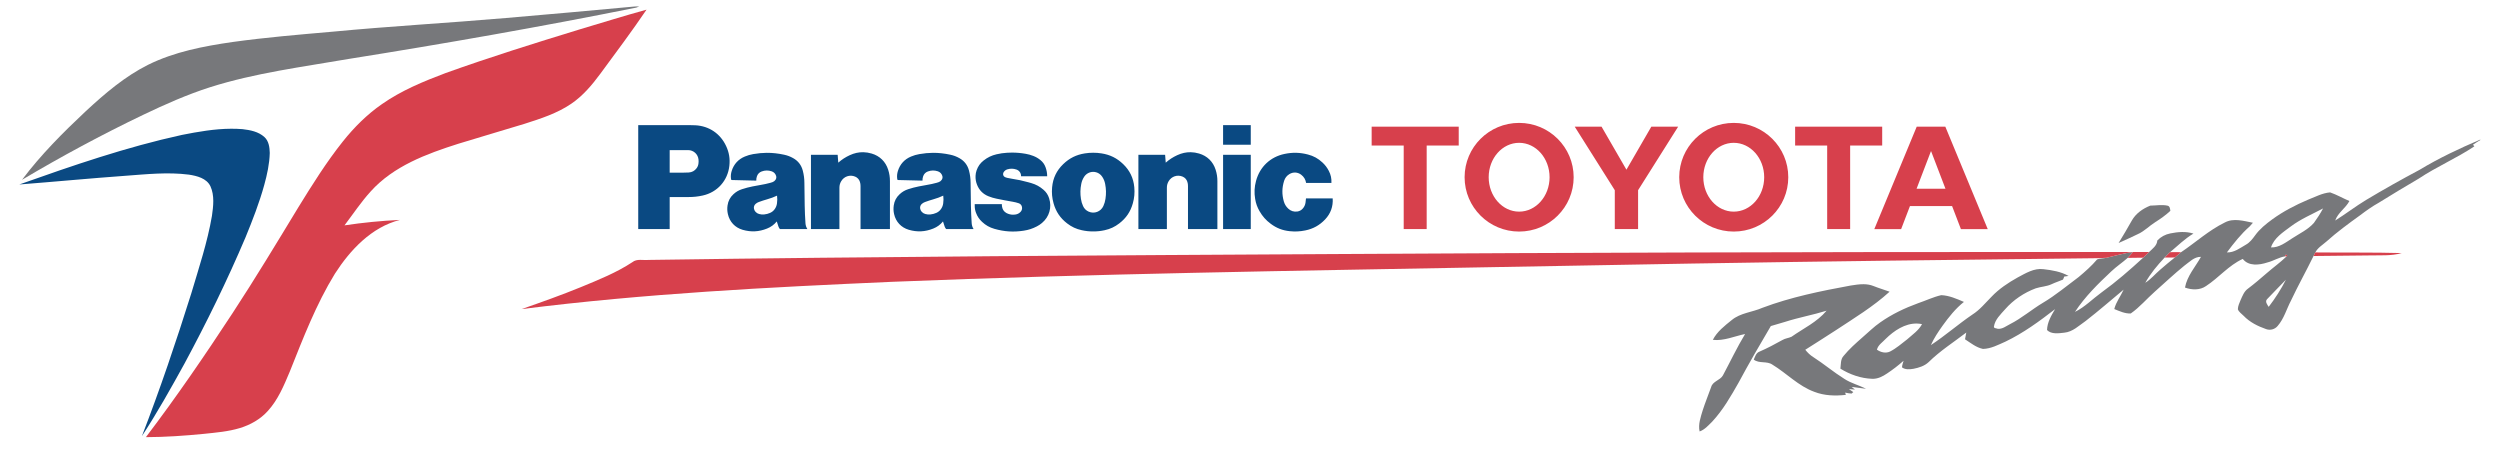
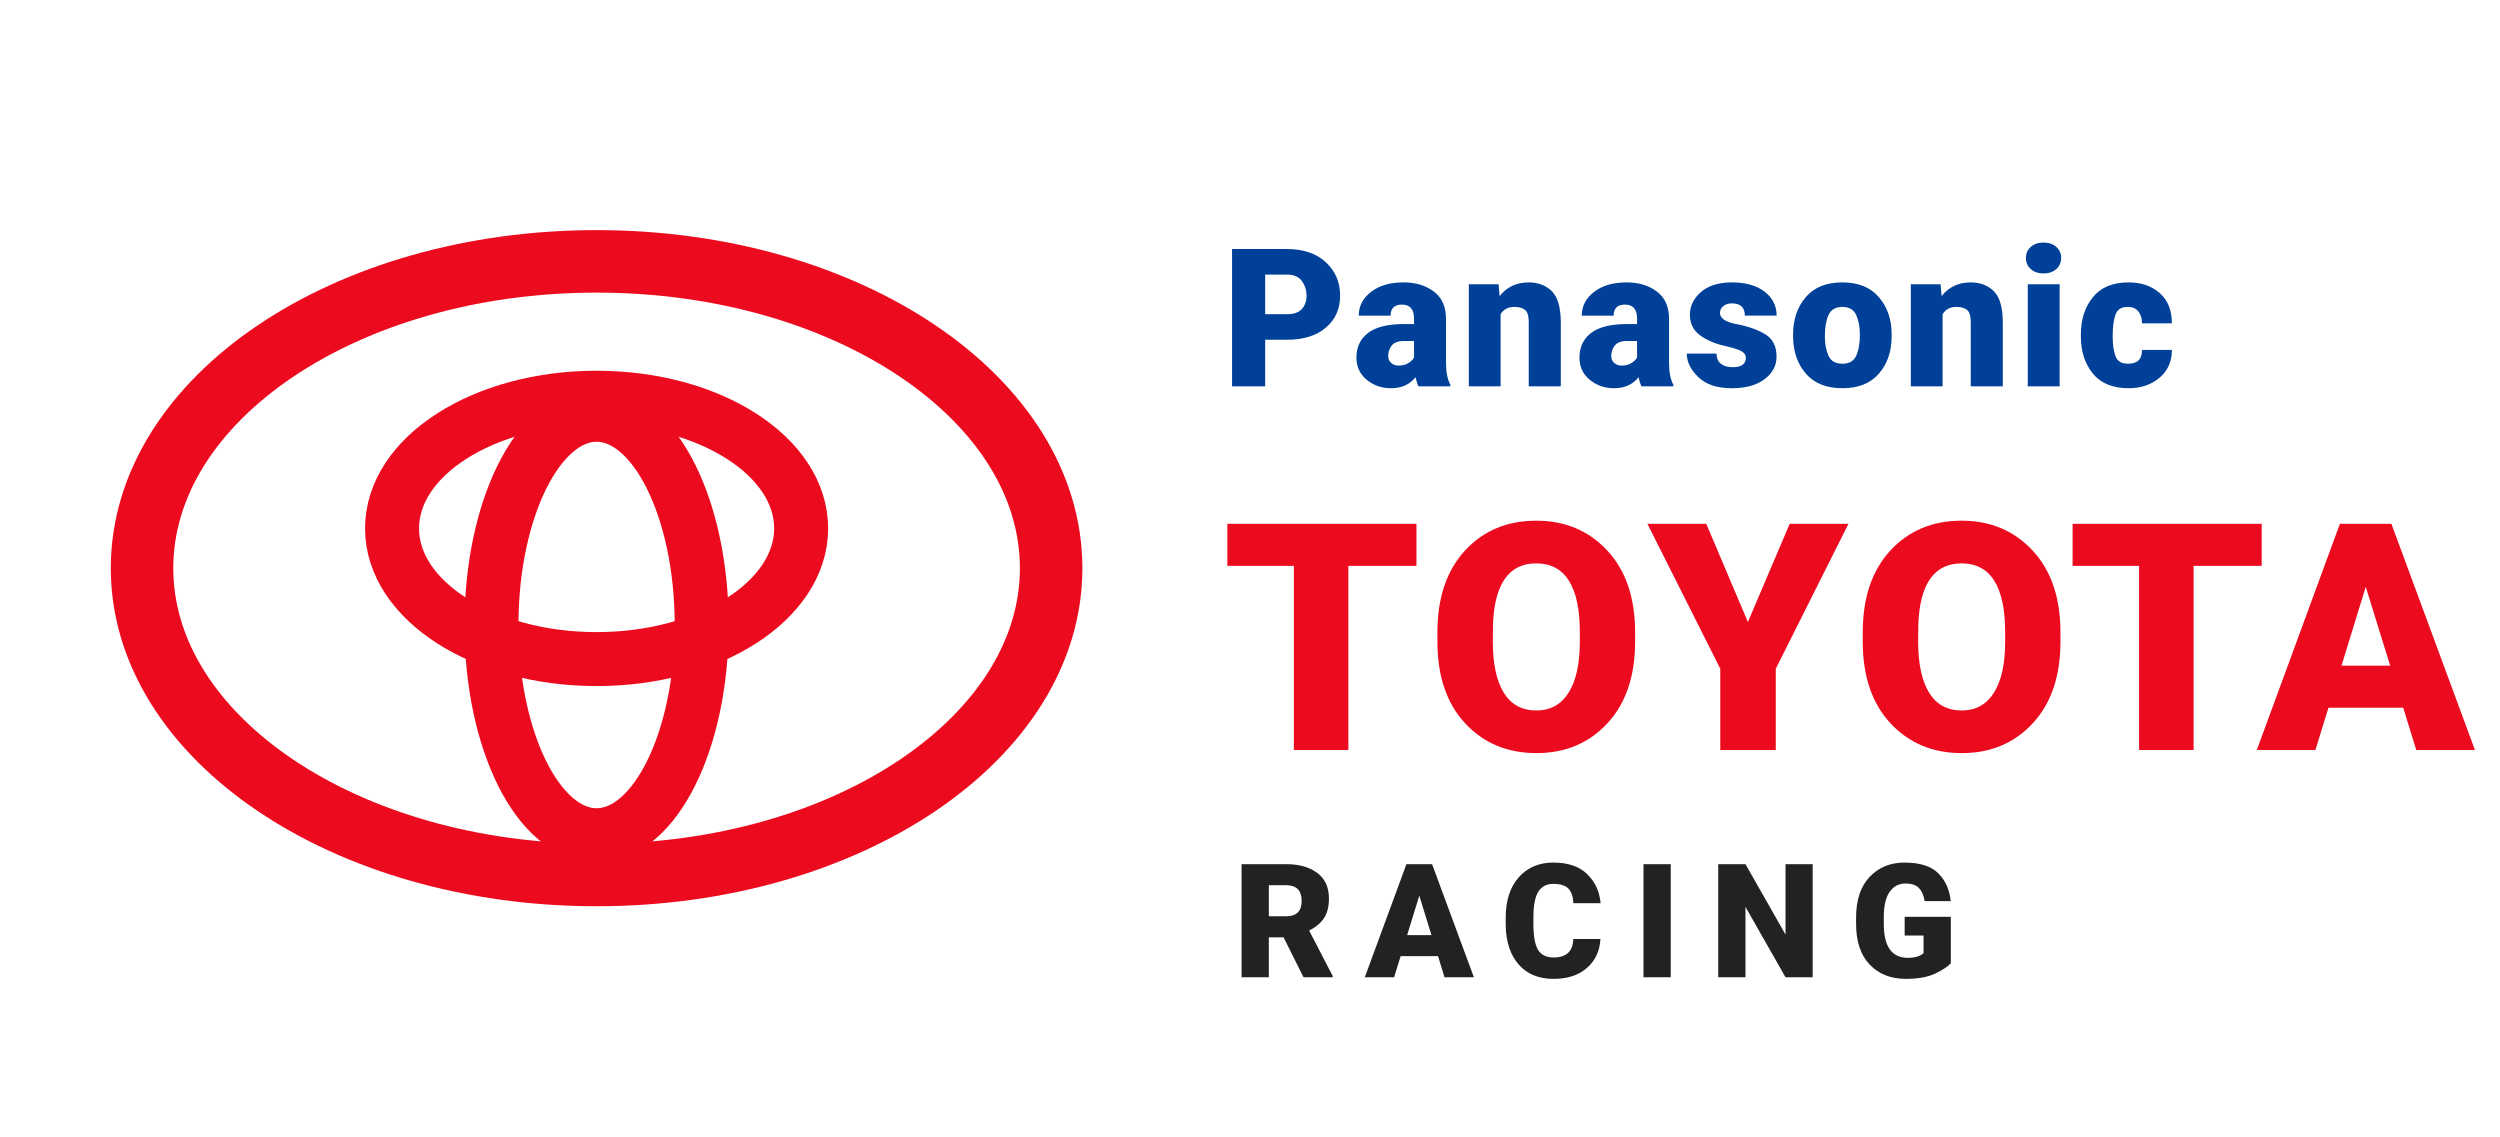
- <svg xmlns="http://www.w3.org/2000/svg" version="1.1" id="Layer_1" x="0px" y="0px" width="100" height="18" viewBox="0 0 100 18" enable-background="new 0 0 351.273 461.059" xml:space="preserve">
-   <defs id="defs133">
-     <pattern y="0" x="0" height="6" width="6" patternUnits="userSpaceOnUse" id="EMFhbasepattern" />
-   </defs>
-   <g transform="matrix(0.1578036,0,0,0.1578036,-518.0231,-11.88686)" id="color_000000ff" />
-   <g id="color_868686ff" transform="matrix(0.03854182,0,0,0.03854182,-4.973258,-4.4498)" />
-   <g transform="matrix(0.1311736,0,0,0.1288317,-42.79678,58.2117)" id="color_000000ff-6-3-4" style="opacity:0.465;fill:#00ff00" />
-   <g transform="matrix(0.7979886,0,0,0.7911634,152.4422,-248.0657)" id="color_000000ff-0" />
-   <g id="g2414" transform="matrix(1.946369,0,0,-1.946369,103.0217,179.0561)" />
-   <g id="g2418" transform="matrix(1.946369,0,0,-1.946369,117.1274,178.899)" />
-   <g id="g2422" transform="matrix(1.946369,0,0,-1.946369,149.9045,199.8402)" />
-   <g id="g2426" transform="matrix(1.946369,0,0,-1.946369,179.2094,183.5651)" />
-   <g id="g2432" transform="matrix(1.946369,0,0,-1.946369,212.0748,175.0098)" />
-   <g id="g2440" transform="matrix(1.946369,0,0,-1.946369,276.7471,199.8402)" />
-   <g id="g2446" transform="matrix(1.946369,0,0,-1.946369,323.7778,199.8402)" />
-   <g id="g2450" transform="matrix(1.946369,0,0,-1.946369,340.3151,178.899)" />
-   <g id="#77787bff" transform="matrix(0.04923905,0,0,0.04923905,0.7333456,0.2094709)">
-     <path style="opacity:1;fill:#77787b;stroke-width:1.333" d="m 669.604,1.293 c -0.987,0.02 -1.969,0.073 -2.949,0.16 -46.267,4.24 -92.521,8.52 -138.801,12.4 -62.56,5.413 -125.267,8.853 -187.773,14.826 -36.093,3.147 -72.214,6.16 -108.107,11.16 -31.24,4.533 -62.853,10.534 -91.387,24.654 -25.2,12.6 -46.786,31.092 -67.346,50.105 C 48.507,137.786 24.386,161.92 3.986,189.094 46.6,163.787 90.279,140.266 134.973,118.826 c 23.733,-11.347 47.84,-22.094 72.934,-30.094 48.64,-15.387 99.454,-21.839 149.574,-30.506 104.267,-16.627 208.293,-34.866 311.826,-55.652 0.813,-0.32 2.454,-0.934 3.268,-1.24 -0.993,-0.047 -1.984,-0.061 -2.971,-0.041 z M 2666.666,145.494 c -22.507,9.613 -44.732,20.066 -65.719,32.746 -19.6,10.427 -38.96,21.28 -57.986,32.693 -11.48,6.933 -22.095,15.159 -33.455,22.266 2.96,-8.56 11.28,-13.306 15.4,-21.119 -7.027,-3 -13.679,-6.866 -20.892,-9.373 -8.48,0.693 -16.188,4.959 -24.041,7.973 -13.547,5.76 -26.705,12.574 -38.625,21.24 -6.853,5.013 -13.588,10.426 -18.588,17.359 -2.8,3.867 -5.76,7.76 -10.014,10.094 -6.413,3.693 -12.747,8.679 -20.547,8.359 7.467,-9.973 15.241,-19.879 24.641,-28.119 1.213,-1.293 2.387,-2.627 3.561,-4.014 -9.973,-1.92 -20.96,-5.4 -30.533,-0.24 -17.2,8.413 -31.481,21.508 -47.268,32.135 -2.307,1.893 -4.505,3.866 -6.799,5.732 -5.44,4.307 -10.721,8.801 -15.961,13.334 -5.413,4.627 -9.973,10.267 -16.053,14.08 5.653,-10.053 13.094,-19.001 21.014,-27.361 1.893,-1.973 3.84,-3.905 5.854,-5.799 8.28,-6.893 15.999,-14.64 25.332,-20.146 -8.107,-2.6 -16.853,-1.854 -25.053,-0.188 -5.387,1.04 -10.334,3.693 -14.094,7.666 -0.347,5.6 -5.252,8.907 -8.879,12.48 -2.187,2.013 -4.294,4.093 -6.414,6.146 -14.413,13.24 -29.186,26.121 -45.053,37.574 -9.68,6.973 -18.067,15.853 -28.854,21.16 10.813,-16.507 25,-30.414 39.32,-43.867 5.587,-5.293 12.025,-9.559 17.799,-14.652 2.027,-2 3.881,-4.175 5.734,-6.361 -9.773,1.213 -19.202,4.081 -28.762,6.268 -3.333,0.84 -6.999,0.505 -10.119,1.785 -5.947,7.013 -12.894,13.121 -19.934,19.027 -12.813,9.493 -25.041,19.828 -38.787,27.961 -12.16,7.253 -22.906,16.666 -35.572,23.066 -4.227,2.12 -8.348,5.626 -13.348,5.039 -1.307,-0.587 -4.332,-0.373 -4.106,-2.359 1.147,-7.653 7.2,-13.16 12.066,-18.707 8.947,-10.213 20.534,-17.986 33.24,-22.746 5.613,-1.853 11.761,-1.907 17.174,-4.48 4,-1.907 8.24,-3.199 12.307,-4.959 0.573,-1.04 0.945,-2.175 1.385,-3.295 1.533,-0.213 3.093,-0.439 4.693,-0.666 -8.28,-4.707 -17.933,-6.266 -27.279,-7.346 -10.187,-1.333 -19.293,4.467 -27.906,9 -10.28,5.747 -20.226,12.345 -28.359,20.932 -6.653,6.707 -12.654,14.213 -20.734,19.307 -15.36,10.453 -29.359,22.787 -44.879,33 3.347,-7.507 7.933,-14.359 12.693,-21.039 6.76,-9.347 13.999,-18.534 23.105,-25.734 -7.853,-3.36 -15.96,-6.985 -24.6,-7.318 -8.667,2 -16.746,5.933 -25.146,8.76 -14.387,5.24 -28.348,11.879 -40.881,20.719 -7.027,4.813 -13.012,10.935 -19.492,16.441 -7.08,6.227 -14.201,12.52 -20.188,19.84 -3.493,3.733 -2.852,9.16 -3.492,13.84 10.307,6.4 22.225,10.573 34.398,11 5.96,0.267 11.415,-2.534 16.215,-5.814 6.24,-4.147 12.199,-8.732 17.812,-13.719 -0.693,2.347 -1.547,4.666 -1.707,7.133 3.547,2.693 8.268,2.241 12.428,1.561 5.907,-1.16 11.973,-3.041 16.453,-7.268 12.333,-12.147 27.04,-21.506 40.746,-31.986 -0.467,2.427 -0.919,4.866 -1.359,7.293 6.12,3.987 12.105,8.895 19.412,10.441 8.693,-0.187 16.6,-4.495 24.4,-7.922 19.4,-9.28 36.8,-22.079 53.746,-35.186 -4.173,6.947 -8.506,14.319 -8.732,22.652 4.707,4.8 12.546,3.547 18.652,2.867 9.24,-0.867 15.96,-7.745 23.24,-12.719 14.027,-10.88 27.413,-22.575 41.08,-33.908 -3.2,7.093 -8.2,13.347 -10.133,21.014 5.707,2.28 11.547,5.107 17.854,4.801 9.653,-6.707 17.294,-15.92 26.094,-23.68 10.6,-9.373 20.879,-19.134 31.893,-28.041 5.547,-3.947 10.666,-9.787 18.066,-9.613 -6.093,10.88 -15,20.627 -17.32,33.254 7.28,2.707 16.2,3.026 22.787,-1.627 13.853,-9 24.534,-22.44 39.787,-29.373 6.413,8.133 17.867,6.72 26.613,3.84 6.693,-1.627 12.614,-5.721 19.494,-6.641 -1.253,-2.987 3.972,-1.559 1.186,0.201 -6.653,6.467 -14.267,11.852 -21.254,17.959 -6.667,5.76 -13.358,11.52 -20.398,16.826 -4.2,2.947 -5.962,7.92 -7.988,12.387 -1.307,3.187 -2.866,6.415 -2.959,9.908 1.04,3.053 4.053,4.825 6.213,7.092 6.6,6.92 15.415,11.321 24.361,14.428 4.44,1.667 9.572,0.252 12.572,-3.441 6.84,-7.867 9.574,-18.2 14.334,-27.293 7.693,-16.373 16.572,-32.159 24.479,-48.426 0.6,-1.307 1.254,-2.615 1.947,-3.895 2.653,-5.147 7.841,-8.065 12.041,-11.785 11.533,-10.36 24.067,-19.507 36.627,-28.561 6.427,-4.867 13,-9.56 20.066,-13.48 14.333,-8.853 28.706,-17.639 43.279,-26.105 19.347,-12.893 40.907,-22.041 60.24,-34.947 -0.373,-0.44 -1.146,-1.333 -1.52,-1.773 2.64,-1.693 5.199,-3.493 7.945,-5.08 z m -170.293,74.6 c -2.907,5.493 -6.334,10.692 -9.947,15.719 -6.413,7.213 -15.358,11.347 -23.318,16.547 -7.12,4.493 -14.226,10.294 -23.146,9.961 3.293,-10.28 13.013,-16.374 21.213,-22.547 10.8,-8.133 23.306,-13.386 35.199,-19.68 z m -40.279,77.266 c -5.227,10.32 -11.587,20.147 -18.613,29.334 -1.493,-2.293 -4.253,-5.666 -1.774,-8.279 6.68,-7.12 13.6,-14.015 20.387,-21.055 z m -457.391,4.812 c -4.686,-0.044 -9.435,0.715 -14.01,1.428 -32.307,5.947 -64.734,12.507 -95.561,24.107 -10.96,4.853 -23.827,5.439 -33.32,13.346 -7.64,6.16 -15.865,12.467 -20.412,21.387 11.987,1.373 23.387,-3.972 34.947,-6.332 -8.773,14.533 -16.028,29.907 -24.041,44.854 -3.027,5.373 -10.974,6.252 -12.721,12.545 -3,8.44 -6.413,16.748 -9.16,25.268 -2.2,7.373 -5.053,15.108 -3.359,22.881 5.64,-1.973 9.641,-6.734 13.801,-10.814 11.56,-12.48 20.066,-27.346 28.426,-42.053 11.093,-20.747 23,-41.026 34.92,-61.293 5.147,-1.48 10.281,-3.014 15.428,-4.547 14.787,-4.773 30.132,-7.467 44.959,-12.094 -10.293,12.32 -25.093,19.16 -37.973,28.227 -3.2,1.493 -6.894,1.708 -9.934,3.574 -8.12,4.547 -16.359,8.88 -24.893,12.6 -3.627,1.36 -4.642,5.413 -6.068,8.586 5.933,4.573 14.188,1.213 20.229,5.467 15.427,9.36 28.159,23.186 45.412,29.439 10.827,4.24 22.681,4.561 34.108,3.281 -0.187,-0.613 -0.587,-1.841 -0.787,-2.441 2.253,0.533 4.626,0.894 6.986,1.041 l 1.867,-1.6 c -1.587,-1.093 -3.214,-2.174 -4.734,-3.24 1.627,0.133 4.881,0.386 6.521,0.506 -0.907,-0.72 -2.707,-2.159 -3.613,-2.879 5.213,0.68 10.426,1.372 15.652,2.025 -7.68,-3.96 -16.293,-5.96 -23.533,-10.76 -11.627,-7.24 -22.093,-16.16 -33.613,-23.547 -3.373,-2.093 -6.24,-4.866 -8.693,-7.959 10.88,-7.067 21.988,-13.774 32.801,-20.961 20.013,-13.227 40.733,-25.707 58.533,-41.934 -5.8,-2.133 -11.733,-3.826 -17.453,-6.146 -3.459,-1.406 -7.066,-1.927 -10.711,-1.961 z m 57.699,42.604 c 1.843,0.04 3.706,0.249 5.584,0.65 -3.653,6.88 -10.439,11.374 -16.105,16.48 -6,4.613 -11.76,9.707 -18.533,13.174 -4.72,2.267 -10.122,0.853 -14.215,-2 1.253,-5.133 6.107,-8.027 9.494,-11.707 8.972,-8.82 20.873,-16.875 33.775,-16.598 z" transform="scale(0.75)" id="path2-7" />
-     <path d="m 1716.89,174.96 c 3.24,-5.8 8.98,-9.77 15.05,-12.18 4.65,-0.03 9.41,-0.97 14.01,0.04 1.95,0.44 2.03,2.61 2.28,4.21 -3.74,3.47 -7.88,6.42 -12.18,9.12 -4.88,3.03 -8.86,7.38 -14.15,9.74 -5.24,2.42 -10.4,5.03 -15.72,7.26 3.76,-5.95 7.2,-12.09 10.71,-18.19 z" id="path6" style="opacity:1;fill:#77787b" />
+ <svg xmlns="http://www.w3.org/2000/svg" viewBox="0 0 440 200" width="440" height="200">
+   <g transform="translate(105, 100)">
+     <ellipse cx="0" cy="0" rx="80" ry="54" fill="none" stroke="#EB0A1E" stroke-width="11" />
+     <ellipse cx="0" cy="-7" rx="36" ry="23" fill="none" stroke="#EB0A1E" stroke-width="9.5" />
+     <ellipse cx="0" cy="10" rx="18.5" ry="37" fill="none" stroke="#EB0A1E" stroke-width="9.5" />
  </g>
-   <g id="#d7404cff" transform="matrix(0.04923905,0,0,0.04923905,0.7333456,0.2094709)">
-     <path style="opacity:1;fill:#d7404c;stroke-width:1.333" d="m 680.439,4.787 c -24.387,6.707 -48.533,14.28 -72.773,21.48 -48.613,14.907 -97.172,30.052 -145.039,47.252 -23.907,9.013 -47.813,18.88 -68.84,33.627 -16.08,11.133 -30.04,25.094 -42.213,40.334 -17.973,22.547 -33.28,47.052 -48.387,71.559 -23.28,38.347 -46.454,76.762 -71.041,114.295 -29.973,45.76 -60.879,90.946 -93.973,134.506 21.04,-0.067 42.067,-1.533 63,-3.6 13.04,-1.373 26.24,-2.439 38.854,-6.279 11.373,-3.453 22.106,-9.52 30.119,-18.4 11.173,-12.2 17.573,-27.747 23.893,-42.787 14.427,-36.093 28.415,-72.694 48.828,-105.934 16.64,-25.867 39.68,-50.48 70.467,-58.32 -20.107,0.933 -40.148,2.92 -60.055,5.906 9.36,-12.307 17.921,-25.266 28.361,-36.732 24.733,-27.493 60.56,-40.734 94.92,-51.654 23.8,-7.347 47.734,-14.252 71.547,-21.545 17.48,-5.6 35.332,-11.28 50.652,-21.693 12.653,-8.56 22.613,-20.374 31.613,-32.561 16.92,-22.987 34.053,-45.826 50.066,-69.453 z M 1625.59,127.447 c -32.62,0 -59.062,26.346 -59.062,58.85 0,32.503 26.442,58.85 59.062,58.85 32.615,0 59.059,-26.341 59.059,-58.85 0,-32.498 -26.443,-58.85 -59.059,-58.85 z m 232.463,0 c -32.61,0 -59.053,26.346 -59.053,58.85 0,32.503 26.442,58.85 59.053,58.85 32.62,0 59.062,-26.341 59.062,-58.85 0,-32.498 -26.437,-58.85 -59.062,-58.85 z m -392.207,4.051 v 20.467 h 34.719 v 90.51 h 24.885 v -90.51 -0.004 h 0.084 34.623 v -20.463 z m 219.945,0 43.412,68.838 v 0.518 41.617 h 12.617 v 0.004 h 12.619 v -41.617 -0.521 l 43.408,-68.838 h -29.055 l -26.973,46.646 -26.967,-46.646 z m 238.744,0 v 20.467 h 34.711 v 90.51 h 24.881 v -90.51 -0.004 h 0.088 34.625 v -20.463 z m 131.713,0.006 -45.941,110.977 h 29.059 l 9.547,-24.947 0.025,-0.025 h 22.801 22.787 l 0.025,0.025 9.547,24.947 h 29.062 L 2087.214,131.504 h -15.476 z m -430.658,17.514 c 18.212,0 32.977,16.696 32.977,37.275 0,20.584 -14.77,37.273 -32.977,37.273 -18.212,0 -32.977,-16.689 -32.977,-37.273 0,-20.584 14.765,-37.275 32.977,-37.275 z m 232.463,0 c 18.217,0 32.98,16.696 32.98,37.275 0,20.584 -14.764,37.273 -32.98,37.273 -18.202,0 -32.967,-16.689 -32.967,-37.273 0,-20.584 14.76,-37.275 32.967,-37.275 z m 213.572,9.148 h 0.217 l 15.539,40.611 h 0.012 l -0.01,0.006 v -0.006 h -15.643 -15.662 v 0.006 l -0.01,-0.006 h 0.01 z m 126.34,109.082 c -256.658,-0.004 -513.323,0.718 -769.979,2.246 -248.467,1.427 -496.933,2.706 -745.373,6.373 -5.827,0.6 -12.614,-1.574 -17.547,2.453 -17.24,11.347 -36.547,19.067 -55.547,26.92 -21.2,8.68 -42.799,16.346 -64.412,23.879 133.24,-16.827 267.493,-23.652 401.6,-29.559 217.213,-8.733 434.601,-11.866 651.947,-15.906 143.107,-2.733 286.226,-5.227 429.346,-7.027 75.08,-0.827 150.16,-1.708 225.24,-2.654 2.8,-0.093 5.626,-0.225 8.492,-0.412 9.56,-2.187 18.988,-5.054 28.762,-6.268 -1.853,2.187 -3.708,4.361 -5.734,6.361 5.587,0 11.187,-0.055 16.787,-0.215 2.12,-2.053 4.227,-4.133 6.414,-6.146 -36.665,-0.03 -73.331,-0.044 -109.996,-0.045 z" transform="scale(0.75)" id="path11" />
-     <path d="m 1743.6,204.96 c 1.42,-1.48 2.88,-2.93 4.39,-4.35 2.98,-0.08 5.95,-0.03 8.96,0.01 -1.73,1.42 -3.38,2.9 -5.1,4.3 -2.77,-0.01 -5.51,0.01 -8.25,0.04 z" id="path27" style="opacity:1;fill:#d7404c" />
-     <path d="m 1865.99,200.8 c 23.41,0.26 46.84,-0.12 70.24,0.53 -8.55,2.44 -17.46,1.69 -26.21,1.91 -15.17,0.16 -30.33,0.3 -45.49,0.48 0.45,-0.98 0.94,-1.96 1.46,-2.92 z" id="path29" style="opacity:1;fill:#d7404c" />
-     <path d="m 1841.62,203.99 c -0.94,-2.24 2.98,-1.17 0.89,0.15 z" id="path31" style="opacity:1;fill:#d7404c" />
-   </g>
-   <g id="#0a4982ff" transform="matrix(0.04923905,0,0,0.04923905,0.7333456,0.2094709)">
-     <path style="opacity:1;fill:#0a4982;stroke-width:1.333" d="m 671.443,129.861 v 112.559 h 34.066 V 207.75 h 20.58 c 5.376,0 9.925,-0.491 15.178,-1.646 15.844,-3.482 27.121,-16.054 28.887,-32.219 0.837,-7.679 -0.27,-14.403 -3.527,-21.398 -6.259,-13.44 -18.429,-21.665 -33.203,-22.459 -2.21,-0.124 -4.08,-0.166 -6.295,-0.166 z m 633.482,0.01 v 21.238 h 29.986 v -21.238 z m -1074.555,3.9 c -17.88,0.105 -35.677,3.229 -53.184,6.695 -60.04,13.12 -118.281,33.16 -176.121,53.68 38.36,-2.973 76.668,-6.652 115.041,-9.426 22.8,-1.68 45.825,-4.16 68.625,-1.24 8.733,1.36 19.094,3.854 23.32,12.547 4.6,10.067 3.147,21.586 1.641,32.199 -4.867,28.573 -14.121,56.134 -22.348,83.867 -16.333,52.013 -33.799,103.707 -53.479,154.561 16.68,-25.427 31.492,-52.014 46.172,-78.627 23.973,-44.533 46.254,-90.001 66.014,-136.561 7.627,-18.6 14.947,-37.373 20.307,-56.76 3.12,-11.333 5.668,-22.907 5.975,-34.693 -0.16,-6.067 -1.013,-12.907 -5.773,-17.227 -6.44,-5.893 -15.414,-7.614 -23.801,-8.574 -4.133,-0.33 -8.262,-0.466 -12.389,-0.441 z m 475.139,23.141 h 19.939 c 5.879,0 10.729,4.404 11.301,10.275 0.156,1.569 0.124,2.908 -0.096,4.477 -0.265,1.862 -0.892,3.385 -2.004,4.895 -2.095,2.839 -5.019,4.417 -8.537,4.609 -2.539,0.142 -4.689,0.203 -7.229,0.203 h -13.375 z m 209.713,2.283 c -4.951,-0.1 -9.795,0.969 -14.639,3.211 -4.749,2.206 -8.511,4.647 -12.455,8.105 l -0.672,-8.5 h -28.934 v 80.402 h 30.842 v -44.797 c 0,-2.569 0.589,-4.748 1.889,-6.959 3.093,-5.303 9.513,-7.431 15.154,-5.027 2.585,1.092 4.35,3.063 5.174,5.742 0.453,1.495 0.65,2.817 0.65,4.377 v 46.664 h 31.848 v -51.889 c 0,-4.413 -0.575,-8.147 -1.906,-12.354 -2.773,-8.757 -9.105,-14.955 -17.898,-17.537 -3.071,-0.9 -6.082,-1.38 -9.053,-1.439 z m 354.68,0 c -4.951,-0.1 -9.791,0.969 -14.633,3.211 -4.758,2.206 -8.519,4.647 -12.463,8.105 l -0.668,-8.5 h -28.939 v 80.402 h 30.848 v -44.797 c 0,-2.569 0.59,-4.748 1.885,-6.959 3.098,-5.303 9.516,-7.431 15.162,-5.027 2.58,1.092 4.346,3.063 5.16,5.742 0.467,1.495 0.654,2.817 0.654,4.377 v 46.664 h 31.85 v -51.889 c 0,-4.413 -0.577,-8.147 -1.908,-12.354 -2.773,-8.757 -9.105,-14.955 -17.895,-17.537 -3.073,-0.9 -6.082,-1.38 -9.053,-1.439 z m -193.773,0.418 c -1.674,0.007 -3.383,0.064 -5.158,0.17 -4.058,0.234 -7.48,0.739 -11.451,1.67 -5.344,1.261 -9.65,3.33 -13.969,6.725 -3.669,2.885 -6.072,6.255 -7.609,10.668 -0.7,2 -1.034,3.775 -1.125,5.881 -0.16,3.527 0.346,6.533 1.65,9.812 2.333,5.871 6.48,10.031 12.346,12.375 2.969,1.188 5.573,1.967 8.707,2.609 6.177,1.28 11.405,2.276 17.623,3.34 2.297,0.39 4.218,0.873 6.424,1.611 1.844,0.605 3.111,2.035 3.514,3.93 0.439,2.069 -0.141,4.033 -1.623,5.523 -1.505,1.527 -3.222,2.408 -5.336,2.738 -2.828,0.454 -5.334,0.22 -8.029,-0.762 -1.304,-0.468 -2.338,-1.06 -3.408,-1.945 -1.377,-1.165 -2.265,-2.5 -2.801,-4.225 -0.448,-1.463 -0.627,-2.757 -0.6,-4.289 h -29.369 v 1.717 c 0,2.771 0.43,5.119 1.4,7.711 1.473,3.899 3.492,6.912 6.539,9.756 3.976,3.729 8.126,6.055 13.355,7.555 10.857,3.101 20.634,3.716 31.793,2 5.234,-0.803 9.554,-2.215 14.262,-4.66 2.073,-1.078 3.732,-2.193 5.521,-3.697 7.934,-6.679 10.876,-16.871 7.705,-26.756 -1.199,-3.725 -3.092,-6.595 -6.043,-9.164 -4.045,-3.514 -8.141,-5.753 -13.283,-7.258 -1.126,-0.326 -2.086,-0.6 -3.221,-0.912 -6.291,-1.752 -11.694,-2.908 -18.154,-3.871 -1.73,-0.257 -3.186,-0.538 -4.893,-0.938 -0.787,-0.188 -1.44,-0.407 -2.172,-0.742 -1.807,-0.817 -2.609,-2.949 -1.795,-4.756 0.046,-0.096 0.088,-0.184 0.139,-0.275 0.97,-1.738 2.407,-2.873 4.301,-3.428 3.354,-0.972 6.441,-0.889 9.73,0.234 3.157,1.078 5.139,3.982 5.002,7.326 h 28.299 c -0.027,-3.486 -0.559,-6.432 -1.73,-9.707 -1.199,-3.321 -3.019,-5.849 -5.787,-8.037 -2.407,-1.917 -4.69,-3.219 -7.559,-4.334 -2.791,-1.087 -5.252,-1.767 -8.203,-2.285 -5.261,-0.908 -9.97,-1.332 -14.992,-1.311 z m 88.119,0.156 c -3.212,0 -5.917,0.206 -9.092,0.711 -9.206,1.445 -16.664,5.155 -23.385,11.623 -7.192,6.931 -11.132,15.133 -12.033,25.092 -0.549,6.115 -0.078,11.386 1.564,17.299 2.517,9.073 7.243,16.082 14.701,21.807 4.909,3.784 9.791,6.05 15.84,7.371 4.296,0.945 8.007,1.334 12.404,1.334 4.392,0 8.107,-0.389 12.408,-1.334 6.044,-1.321 10.925,-3.587 15.834,-7.371 7.462,-5.725 12.189,-12.733 14.701,-21.807 1.643,-5.913 2.109,-11.184 1.565,-17.299 -0.901,-9.958 -4.83,-18.161 -12.027,-25.092 -6.726,-6.477 -14.18,-10.178 -23.395,-11.623 -3.171,-0.505 -5.879,-0.711 -9.086,-0.711 z m 219.922,0.057 c -4.134,-0.099 -8.28,0.311 -12.67,1.227 -15.373,3.206 -26.779,13.982 -30.879,29.184 -1.794,6.683 -2.091,12.697 -0.961,19.531 0.805,4.926 2.255,8.971 4.744,13.297 3.226,5.587 6.918,9.758 12.074,13.611 6.305,4.729 12.771,7.251 20.604,8.059 5.911,0.615 11.003,0.366 16.818,-0.812 8.615,-1.738 15.483,-5.545 21.541,-11.93 6.012,-6.339 8.776,-14.014 8.199,-22.752 h -28.908 c -0.091,1.725 -0.261,3.165 -0.562,4.867 -0.43,2.417 -1.367,4.37 -3.01,6.191 -1.565,1.766 -3.455,2.786 -5.779,3.125 -3.752,0.555 -7.17,-0.523 -9.91,-3.146 -2.407,-2.275 -3.912,-4.777 -4.809,-7.965 -2.105,-7.582 -2,-14.567 0.361,-22.076 0.993,-3.151 2.833,-5.528 5.633,-7.275 4.099,-2.541 9.045,-2.308 12.879,0.623 2.96,2.257 4.722,5.194 5.316,8.877 h 27.42 c 0.252,-4.752 -0.635,-8.854 -2.836,-13.074 -1.857,-3.569 -3.953,-6.325 -6.904,-9.068 -4.676,-4.362 -9.584,-7.059 -15.766,-8.66 -4.34,-1.124 -8.462,-1.733 -12.596,-1.832 z m -573.48,0.035 c -4.78,0.028 -9.605,0.488 -14.705,1.375 -3.267,0.569 -5.983,1.358 -9.053,2.633 -7.101,2.945 -11.993,8.313 -14.271,15.666 -0.869,2.812 -1.106,5.362 -0.768,8.293 0.059,0.537 0.191,0.99 0.434,1.48 l 26.986,0.662 c -0.064,-1.725 0.155,-3.184 0.736,-4.803 0.883,-2.468 2.621,-4.22 5.082,-5.119 3.624,-1.335 7.107,-1.385 10.771,-0.184 2.416,0.794 4.132,2.536 4.887,4.963 0.462,1.518 0.228,3.012 -0.688,4.311 -0.801,1.147 -1.785,1.918 -3.084,2.418 -0.805,0.307 -1.49,0.532 -2.318,0.752 -3.747,1.014 -6.956,1.712 -10.781,2.35 -3.029,0.5 -5.585,0.971 -8.596,1.586 -4.081,0.812 -7.49,1.712 -11.457,2.996 -3.614,1.174 -6.469,2.843 -9.273,5.426 -3.642,3.339 -5.72,7.298 -6.42,12.211 -0.462,3.275 -0.352,6.129 0.375,9.354 1.88,8.385 7.697,14.587 15.928,16.99 9.141,2.656 17.7,2.221 26.521,-1.348 4.287,-1.729 7.565,-4.129 10.516,-7.697 0.586,1.963 1.13,3.605 1.803,5.527 0.375,1.078 0.869,1.913 1.619,2.752 h 29.725 c -1.267,-1.995 -1.908,-3.969 -2.072,-6.336 -0.448,-6.624 -0.699,-12.232 -0.832,-18.879 -0.178,-8.734 -0.278,-16.101 -0.338,-24.83 -0.032,-4.711 -0.55,-8.689 -1.73,-13.248 -1.542,-5.977 -5.028,-10.517 -10.408,-13.535 -3.248,-1.821 -6.227,-2.941 -9.859,-3.73 -6.506,-1.396 -12.582,-2.072 -18.729,-2.035 z m 180.039,0 c -4.78,0.028 -9.601,0.488 -14.699,1.375 -3.276,0.569 -5.986,1.358 -9.061,2.633 -7.101,2.945 -11.991,8.313 -14.27,15.666 -0.874,2.812 -1.107,5.362 -0.773,8.293 0.064,0.537 0.197,0.99 0.439,1.48 l 26.984,0.662 c -0.069,-1.725 0.155,-3.184 0.736,-4.803 0.883,-2.468 2.622,-4.22 5.084,-5.119 3.619,-1.335 7.106,-1.385 10.775,-0.184 2.411,0.794 4.123,2.536 4.873,4.963 0.471,1.518 0.237,3.012 -0.678,4.311 -0.796,1.147 -1.78,1.918 -3.084,2.418 -0.805,0.307 -1.491,0.532 -2.314,0.752 -3.752,1.014 -6.956,1.712 -10.785,2.35 -3.033,0.5 -5.586,0.971 -8.592,1.586 -4.086,0.812 -7.499,1.712 -11.457,2.996 -3.624,1.174 -6.479,2.843 -9.279,5.426 -3.642,3.339 -5.723,7.298 -6.418,12.211 -0.458,3.275 -0.352,6.129 0.371,9.354 1.89,8.385 7.695,14.587 15.936,16.99 9.132,2.656 17.701,2.221 26.518,-1.348 4.292,-1.729 7.559,-4.129 10.51,-7.697 0.59,1.963 1.135,3.605 1.803,5.527 0.38,1.078 0.875,1.913 1.625,2.752 h 29.725 c -1.267,-1.995 -1.912,-3.969 -2.072,-6.336 -0.448,-6.624 -0.699,-12.232 -0.832,-18.879 -0.174,-8.734 -0.28,-16.101 -0.34,-24.83 -0.037,-4.711 -0.553,-8.689 -1.728,-13.248 -1.542,-5.977 -5.034,-10.517 -10.41,-13.535 -3.248,-1.821 -6.227,-2.941 -9.859,-3.73 -6.506,-1.396 -12.581,-2.072 -18.727,-2.035 z m 314.197,2.166 v 80.396 h 29.986 v -80.396 z m -140.834,18.459 c 2.253,-0.032 4.541,0.586 6.57,1.916 1.414,0.931 2.448,1.967 3.367,3.385 1.624,2.482 2.595,4.859 3.158,7.771 1.089,5.61 1.199,10.514 0.348,16.16 -0.425,2.826 -1.109,5.155 -2.275,7.756 -2.741,6.101 -9.877,8.822 -15.967,6.074 -2.805,-1.266 -4.795,-3.258 -6.062,-6.074 -1.167,-2.601 -1.849,-4.93 -2.27,-7.756 -0.851,-5.647 -0.755,-10.55 0.348,-16.16 0.563,-2.913 1.533,-5.29 3.152,-7.771 2.213,-3.386 5.875,-5.247 9.631,-5.301 z m -342.297,25.754 c 0.357,2.94 0.339,5.458 -0.068,8.385 -0.297,2.147 -0.952,3.912 -2.119,5.729 -1.359,2.11 -3.052,3.551 -5.34,4.561 -2.137,0.95 -4.077,1.449 -6.396,1.688 -1.949,0.193 -3.623,0.051 -5.508,-0.477 -1.528,-0.422 -2.723,-1.137 -3.803,-2.293 -0.92,-0.991 -1.463,-2.056 -1.742,-3.377 -0.421,-2.027 0.238,-3.976 1.816,-5.32 1.052,-0.904 2.085,-1.509 3.385,-1.986 3.134,-1.156 5.816,-2.023 9.023,-2.936 3.88,-1.096 7.087,-2.285 10.752,-3.973 z m 180.033,0 c 0.361,2.94 0.343,5.458 -0.064,8.385 -0.297,2.147 -0.947,3.912 -2.123,5.729 -1.359,2.11 -3.047,3.551 -5.33,4.561 -2.141,0.95 -4.075,1.449 -6.404,1.688 -1.94,0.193 -3.623,0.051 -5.504,-0.477 -1.528,-0.422 -2.722,-1.137 -3.807,-2.293 -0.915,-0.991 -1.459,-2.056 -1.738,-3.377 -0.425,-2.027 0.238,-3.976 1.816,-5.32 1.057,-0.904 2.09,-1.509 3.385,-1.986 3.134,-1.156 5.81,-2.023 9.018,-2.936 3.88,-1.096 7.092,-2.285 10.752,-3.973 z" transform="scale(0.75)" id="path38" />
-   </g>
+   <text x="215" y="68" font-family="system-ui, -apple-system, 'Segoe UI', Roboto, Helvetica, Arial, sans-serif" font-size="34" font-weight="800" fill="#004098" letter-spacing="1">Panasonic</text>
+   <text x="215" y="132" font-family="system-ui, -apple-system, 'Segoe UI', Roboto, Helvetica, Arial, sans-serif" font-size="56" font-weight="900" fill="#EB0A1E" letter-spacing="1.5">TOYOTA</text>
+   <text x="217" y="172" font-family="system-ui, -apple-system, 'Segoe UI', Roboto, Helvetica, Arial, sans-serif" font-size="28" font-weight="800" fill="#222222" letter-spacing="5">RACING</text>
</svg>
